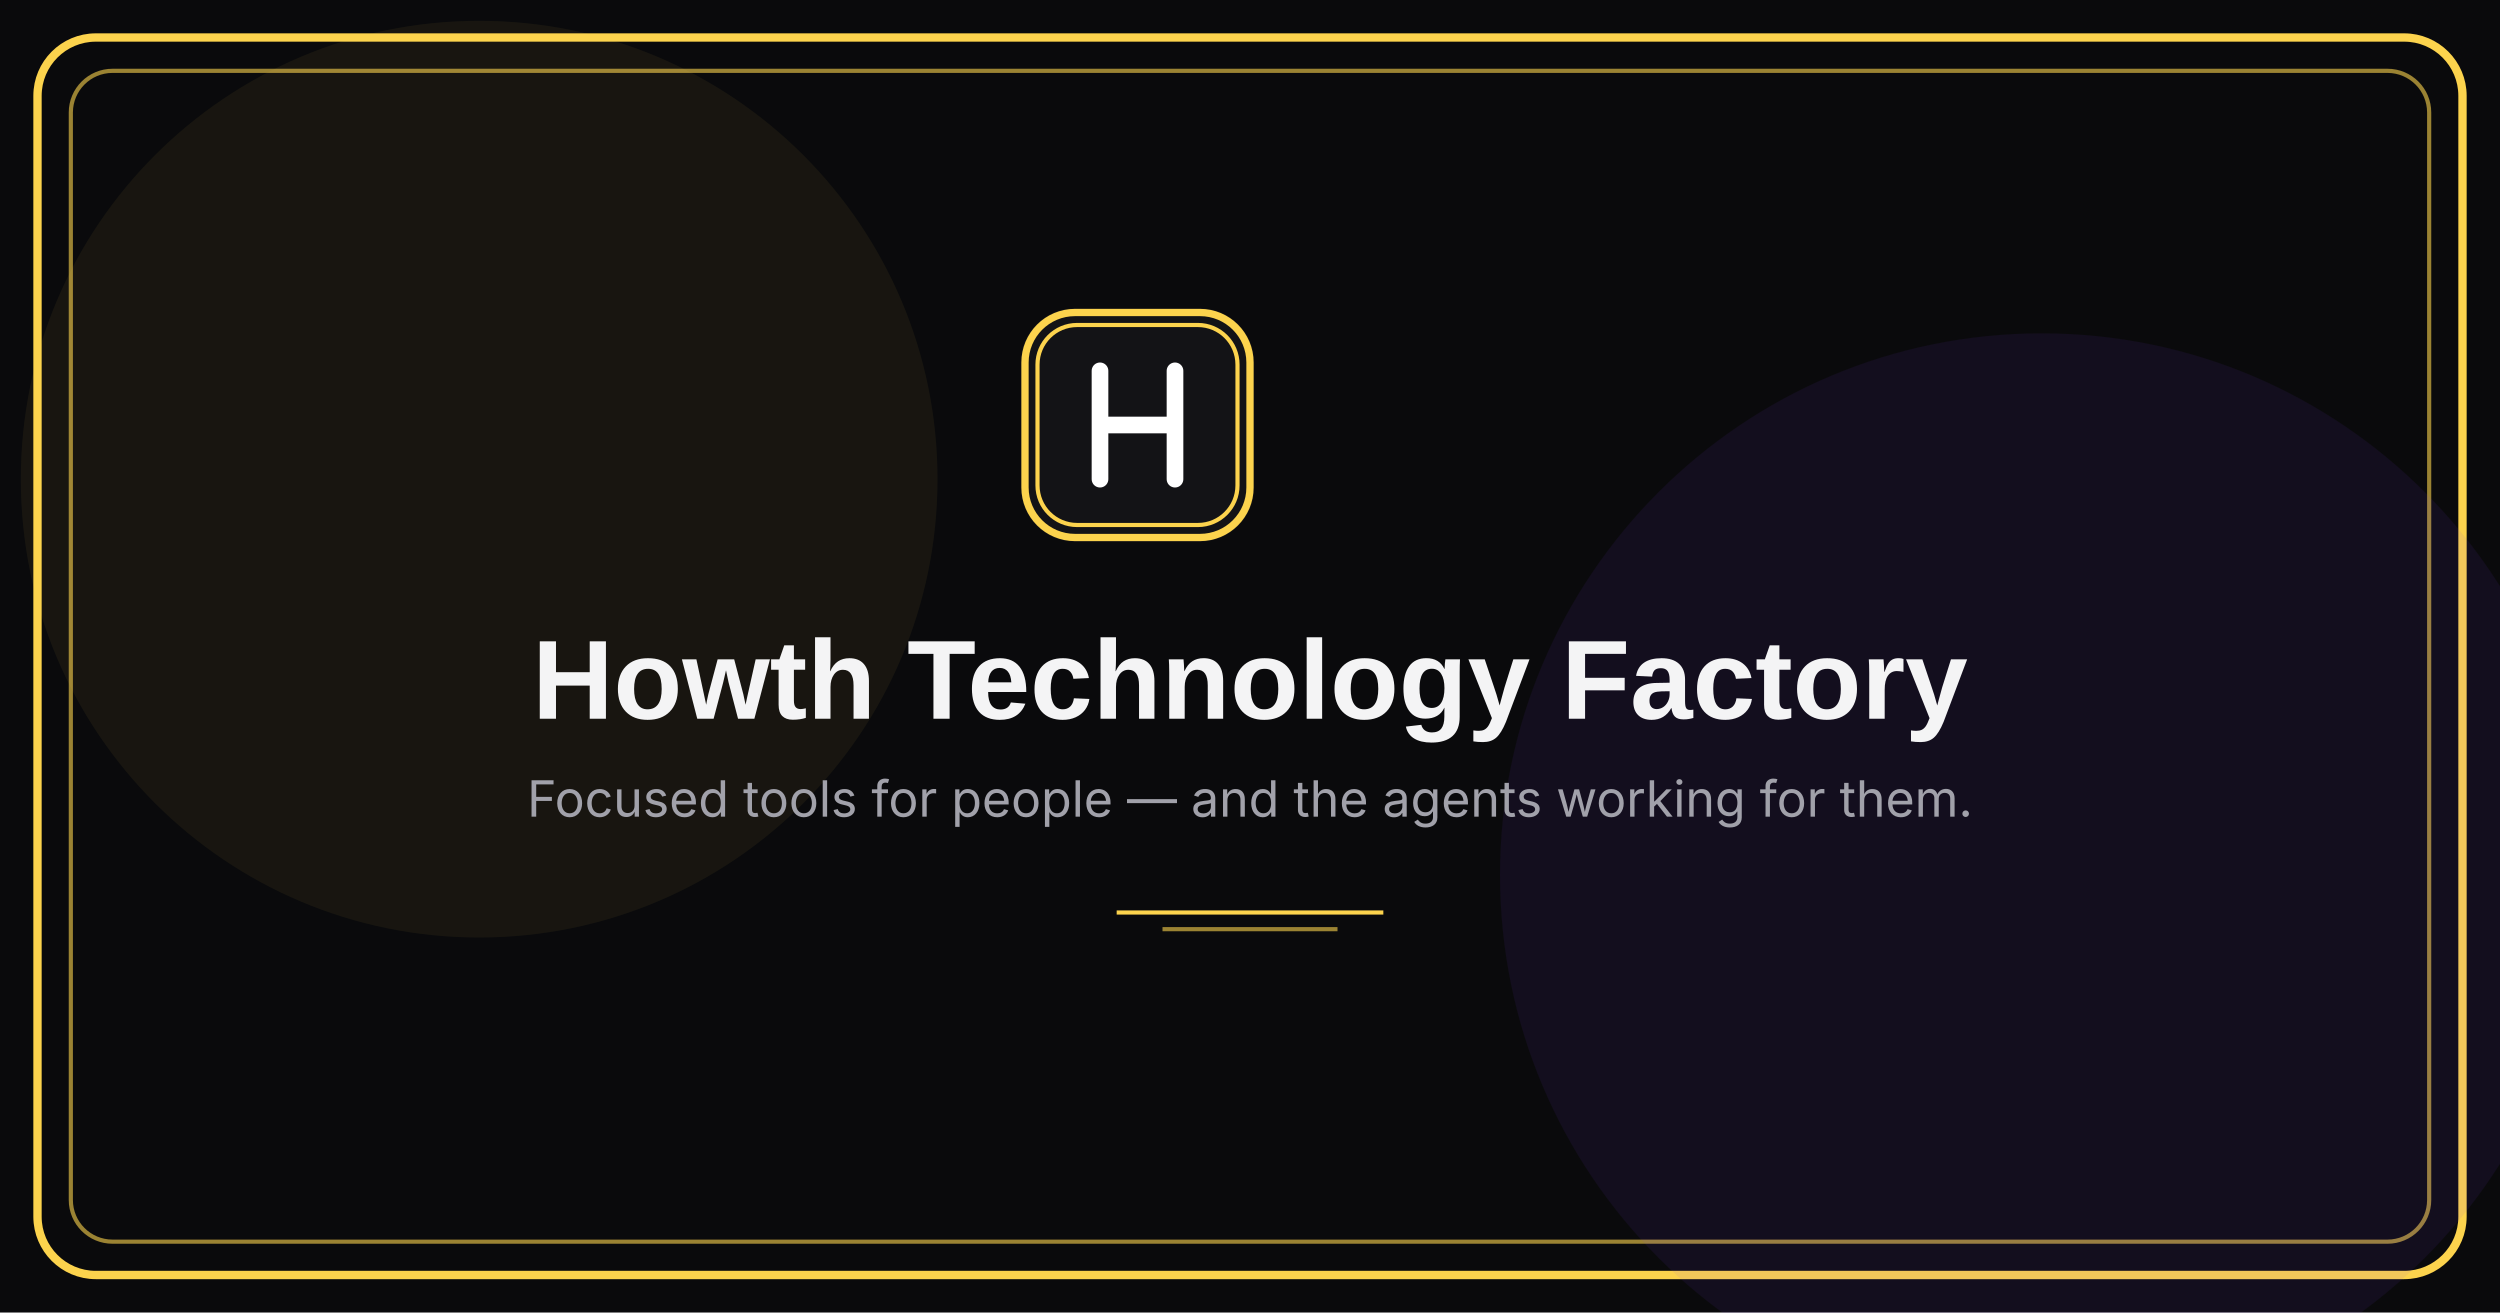
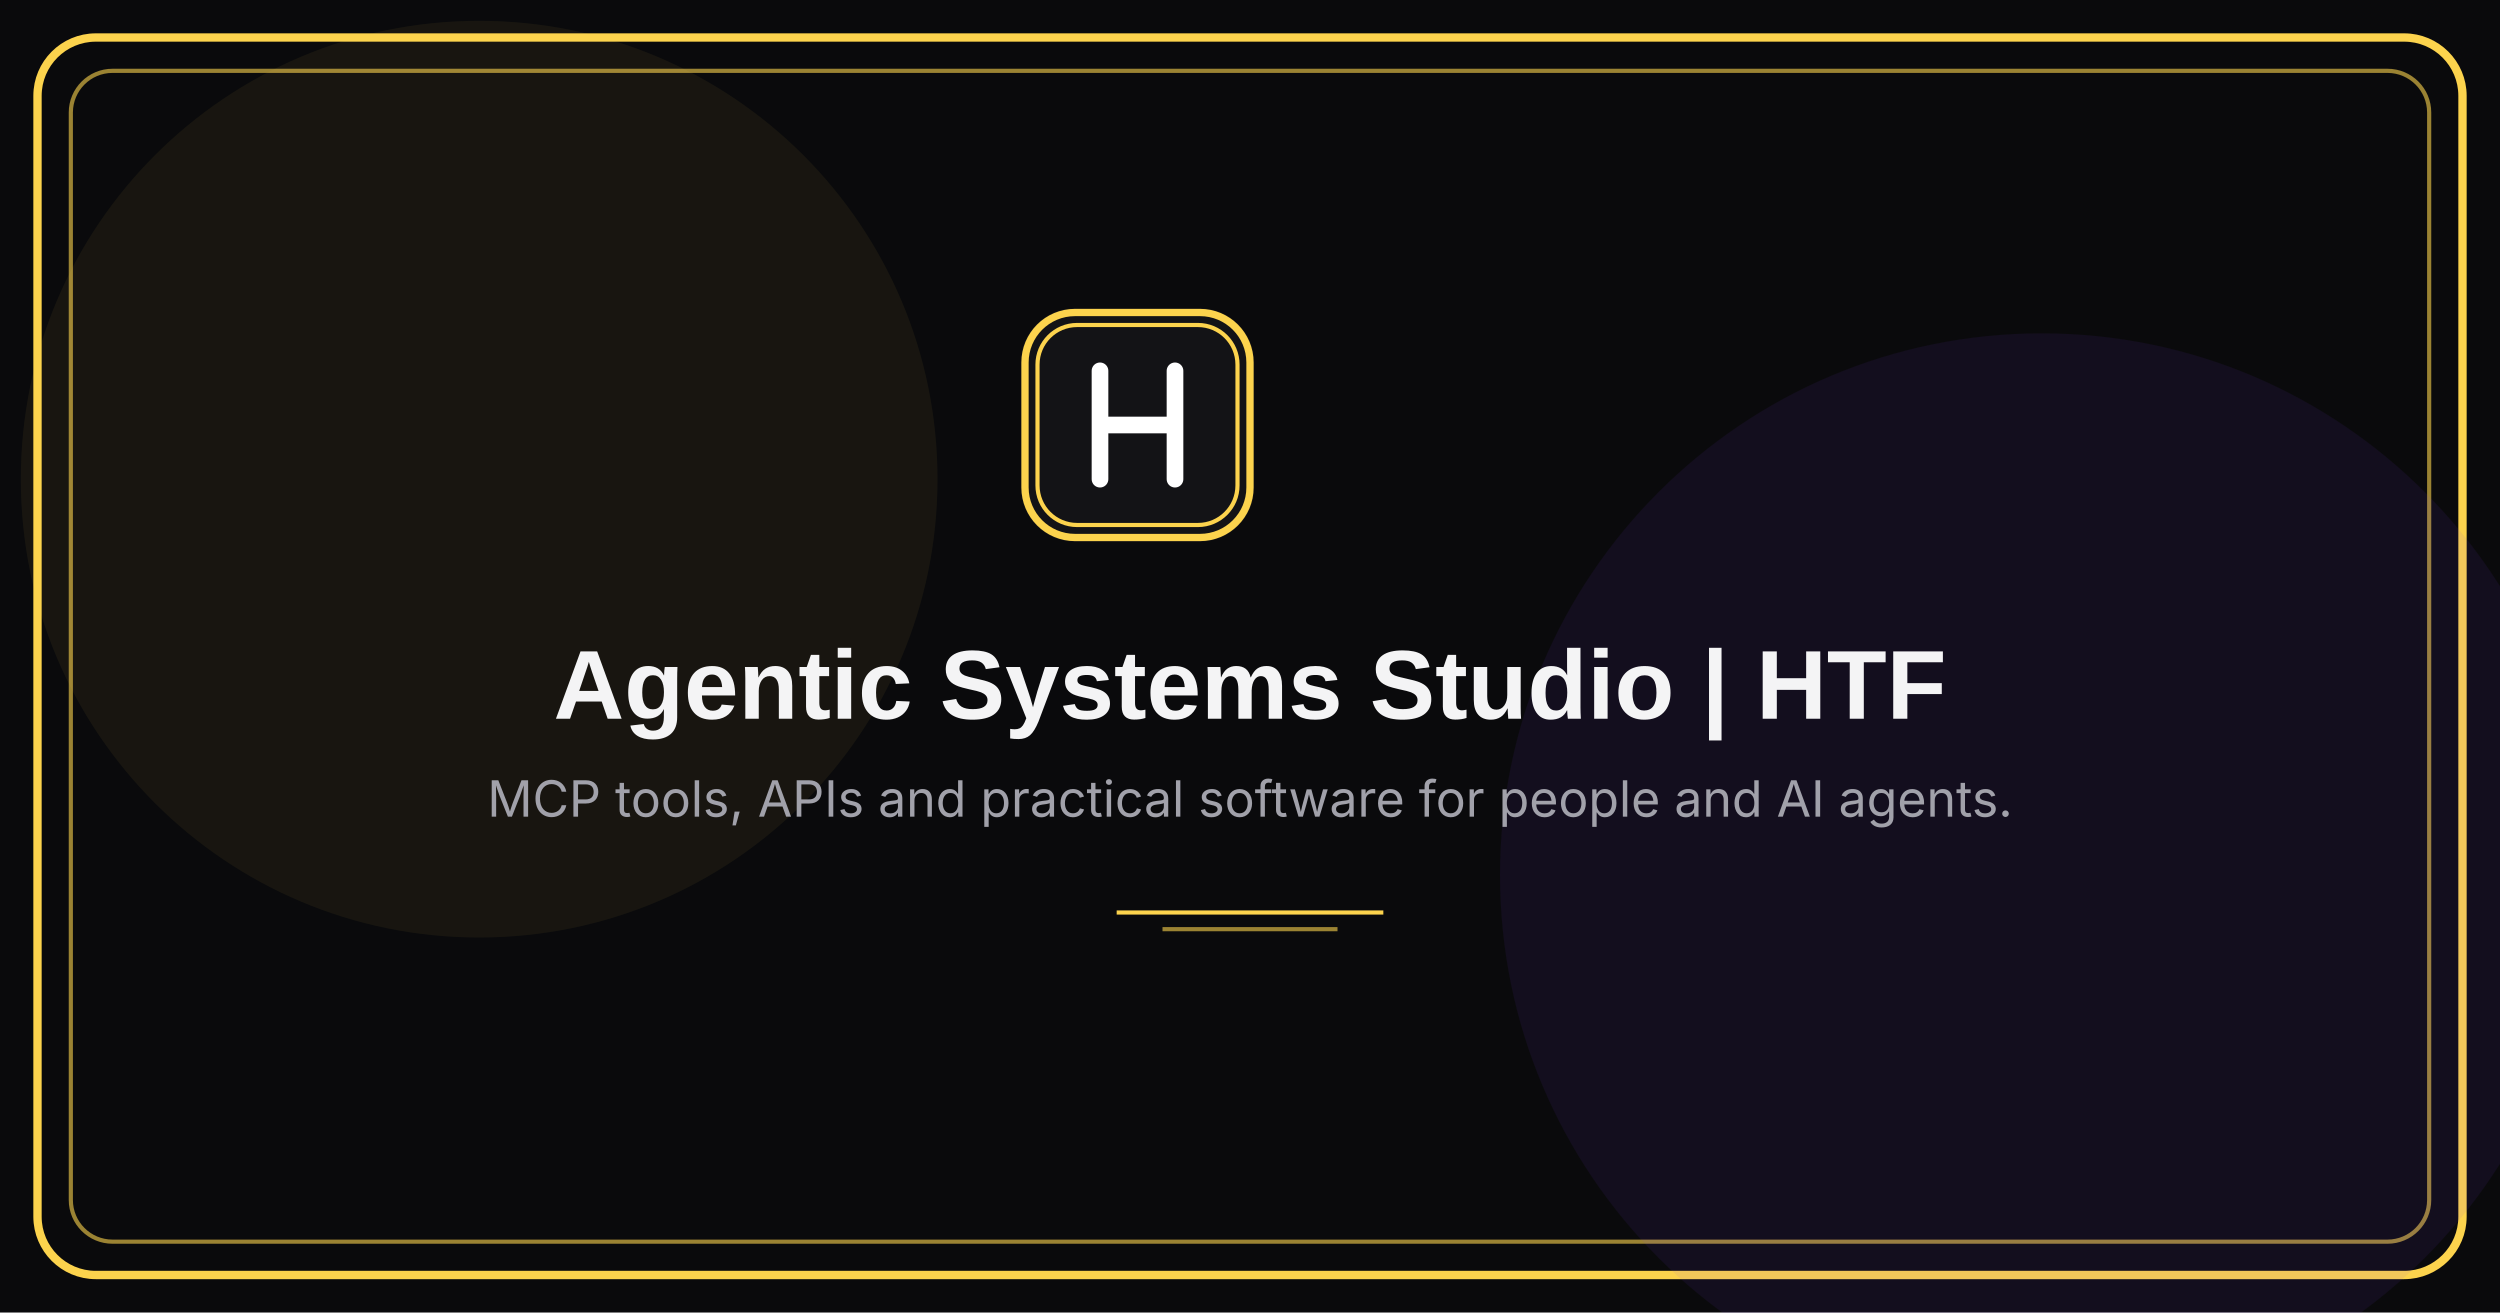
<svg xmlns="http://www.w3.org/2000/svg" width="1200" height="630" viewBox="0 0 1200 630">
  <rect width="1200" height="630" fill="#0a0a0c" />
  <rect x="18" y="18" width="1164" height="594" rx="28" fill="none" stroke="#FCD34D" stroke-width="4" />
  <rect x="34" y="34" width="1132" height="562" rx="20" fill="none" stroke="#FCD34D" stroke-width="2" opacity="0.6" />
  <circle cx="230" cy="230" r="220" fill="#FCD34D" opacity="0.06" />
  <circle cx="980" cy="420" r="260" fill="#7C3AED" opacity="0.08" />
  <g transform="translate(490,148)">
    <rect width="112" height="112" rx="26" fill="#131316" />
    <rect x="2" y="2" width="108" height="108" rx="24" fill="none" stroke="#FCD34D" stroke-width="3.5" />
    <rect x="8" y="8" width="96" height="96" rx="19" fill="none" stroke="#FCD34D" stroke-width="2" />
    <path d="M38 30 V82 M38 56 H74 M74 30 V82" stroke="#FFFFFF" stroke-width="8" stroke-linecap="round" stroke-linejoin="round" fill="none" />
  </g>
-   <text x="600" y="345" font-family="'Space Grotesk', Arial, sans-serif" font-weight="600" font-size="54" fill="#F4F4F5" text-anchor="middle">Howth Technology Factory</text>
-   <text x="600" y="392" font-family="Inter, Arial, sans-serif" font-weight="400" font-size="24" fill="#A1A1AA" text-anchor="middle">Focused tools for people — and the agents working for them.</text>
+   <text x="600" y="345" font-family="'Space Grotesk', Arial, sans-serif" font-weight="600" font-size="47" fill="#F4F4F5" text-anchor="middle">Agentic Systems Studio | HTF</text>
+   <text x="600" y="392" font-family="Inter, Arial, sans-serif" font-weight="400" font-size="24" fill="#A1A1AA" text-anchor="middle">MCP tools, APIs and practical software for people and AI agents.</text>
  <line x1="536" y1="438" x2="664" y2="438" stroke="#FCD34D" stroke-width="2" />
  <line x1="558" y1="446" x2="642" y2="446" stroke="#FCD34D" stroke-width="2" opacity="0.6" />
</svg>
